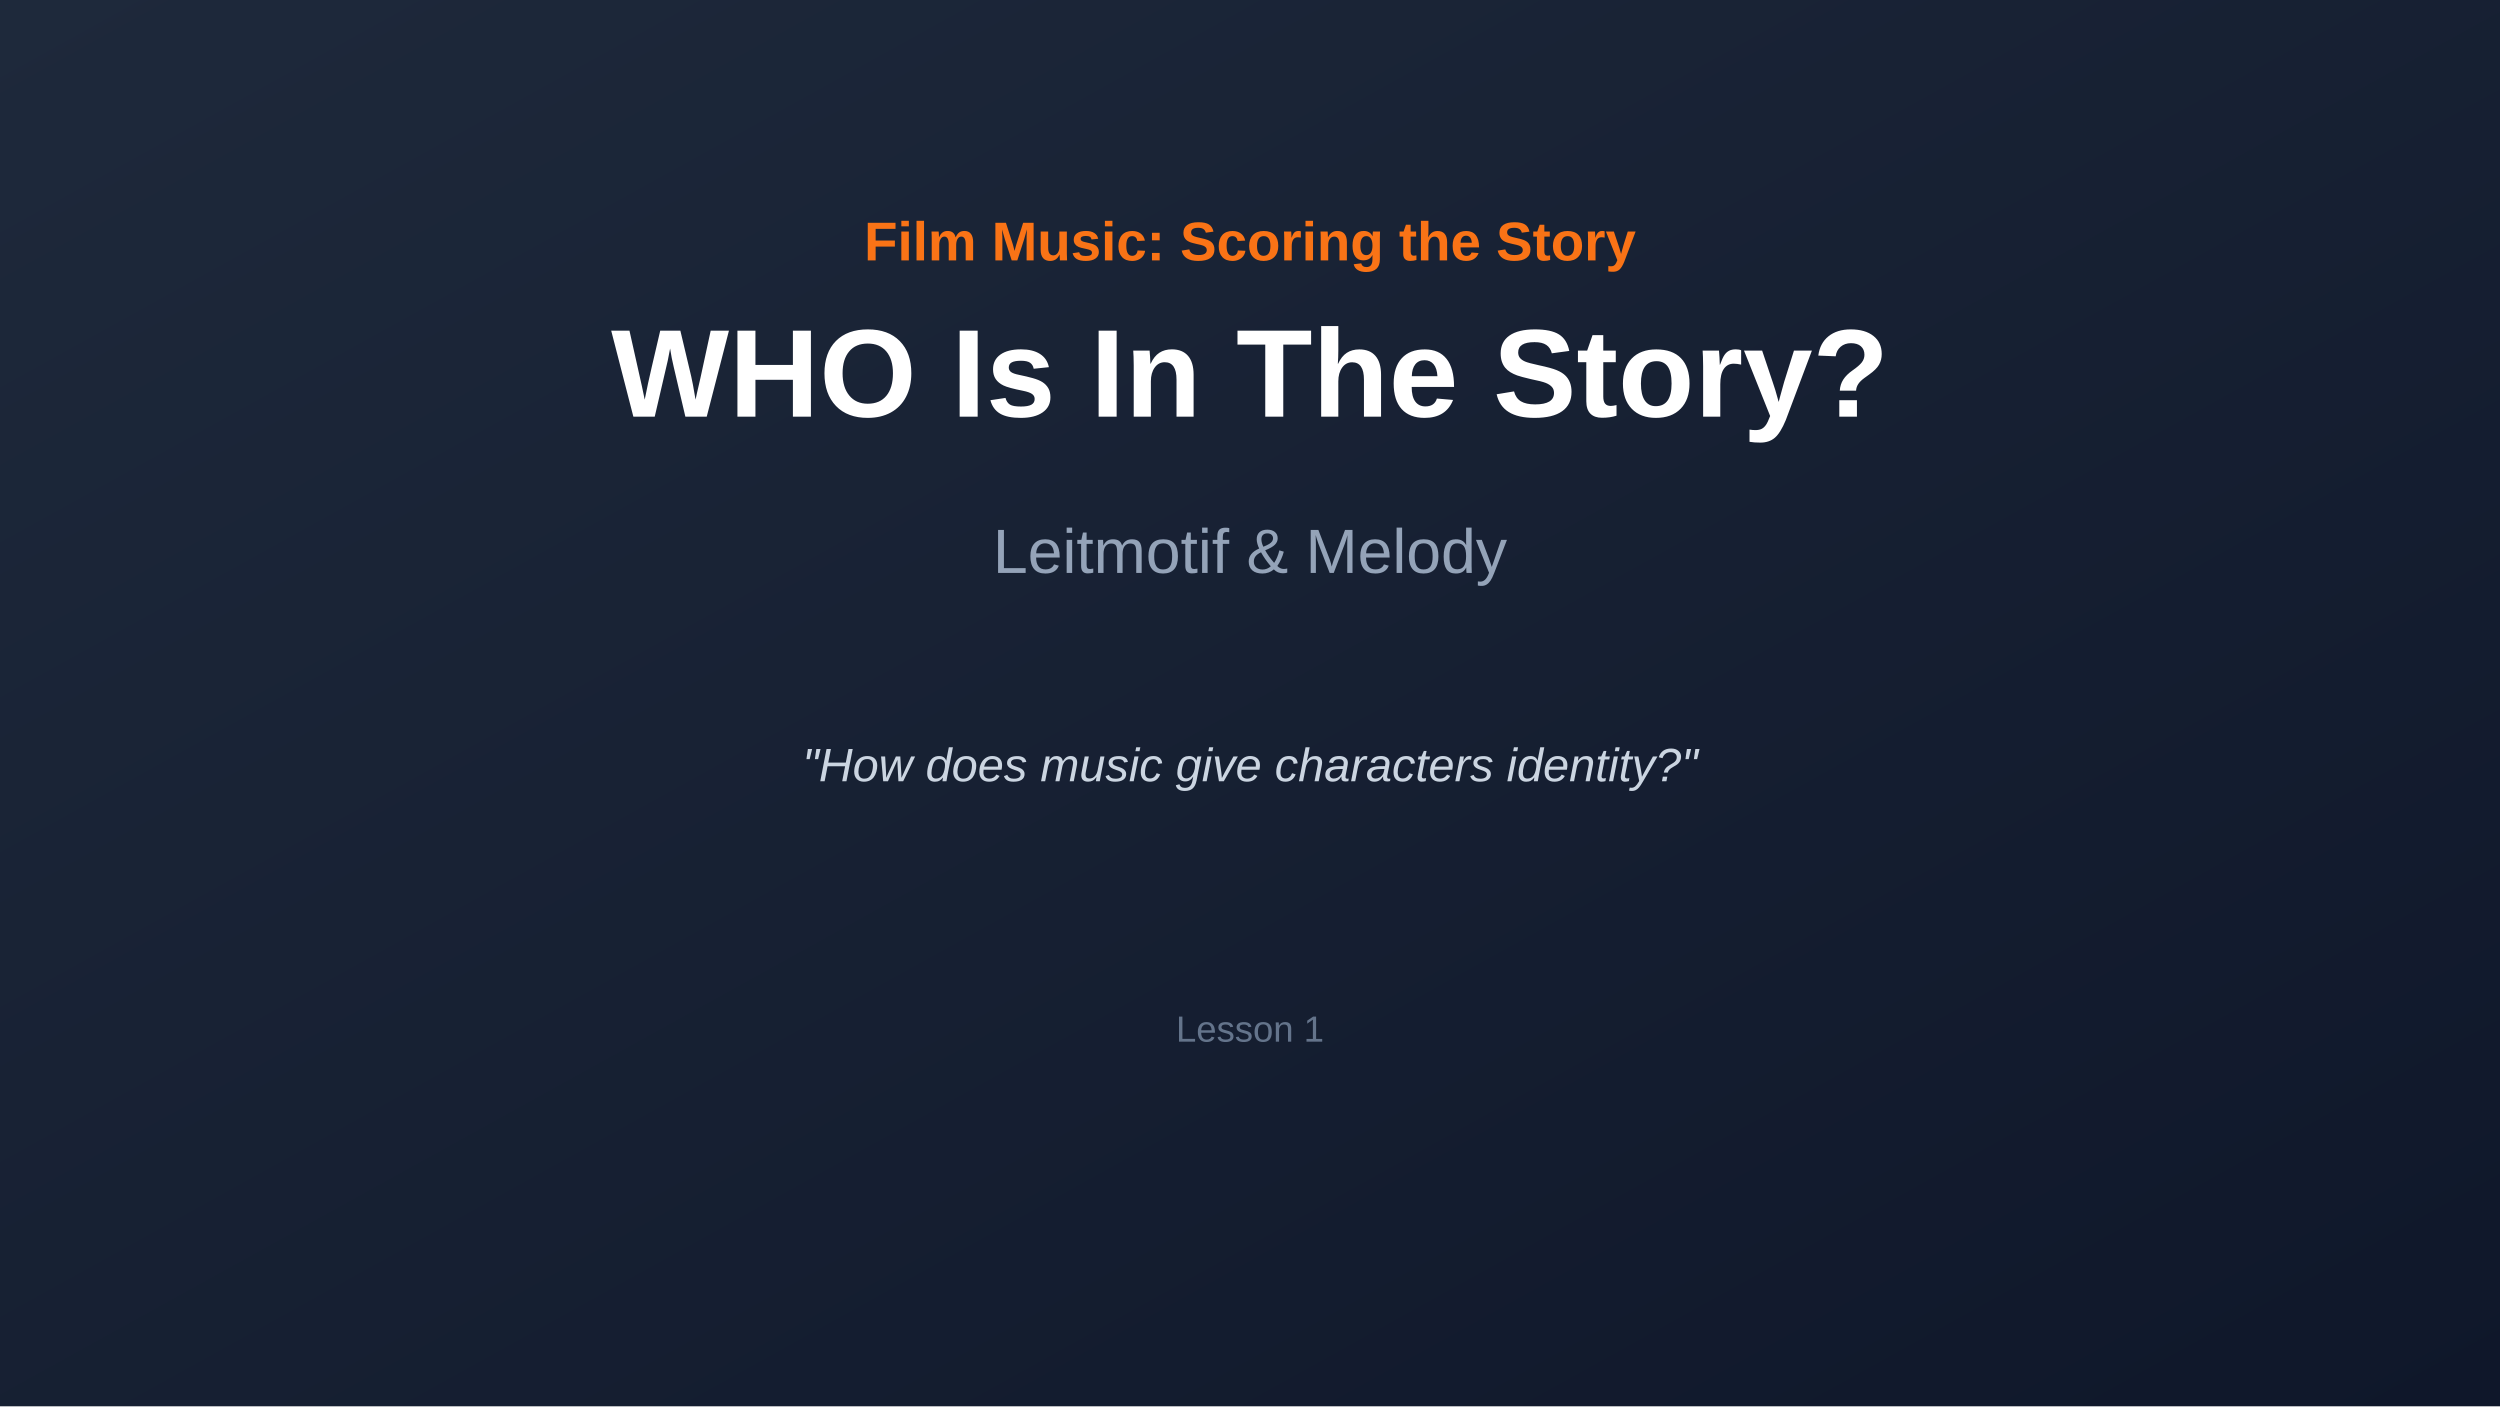
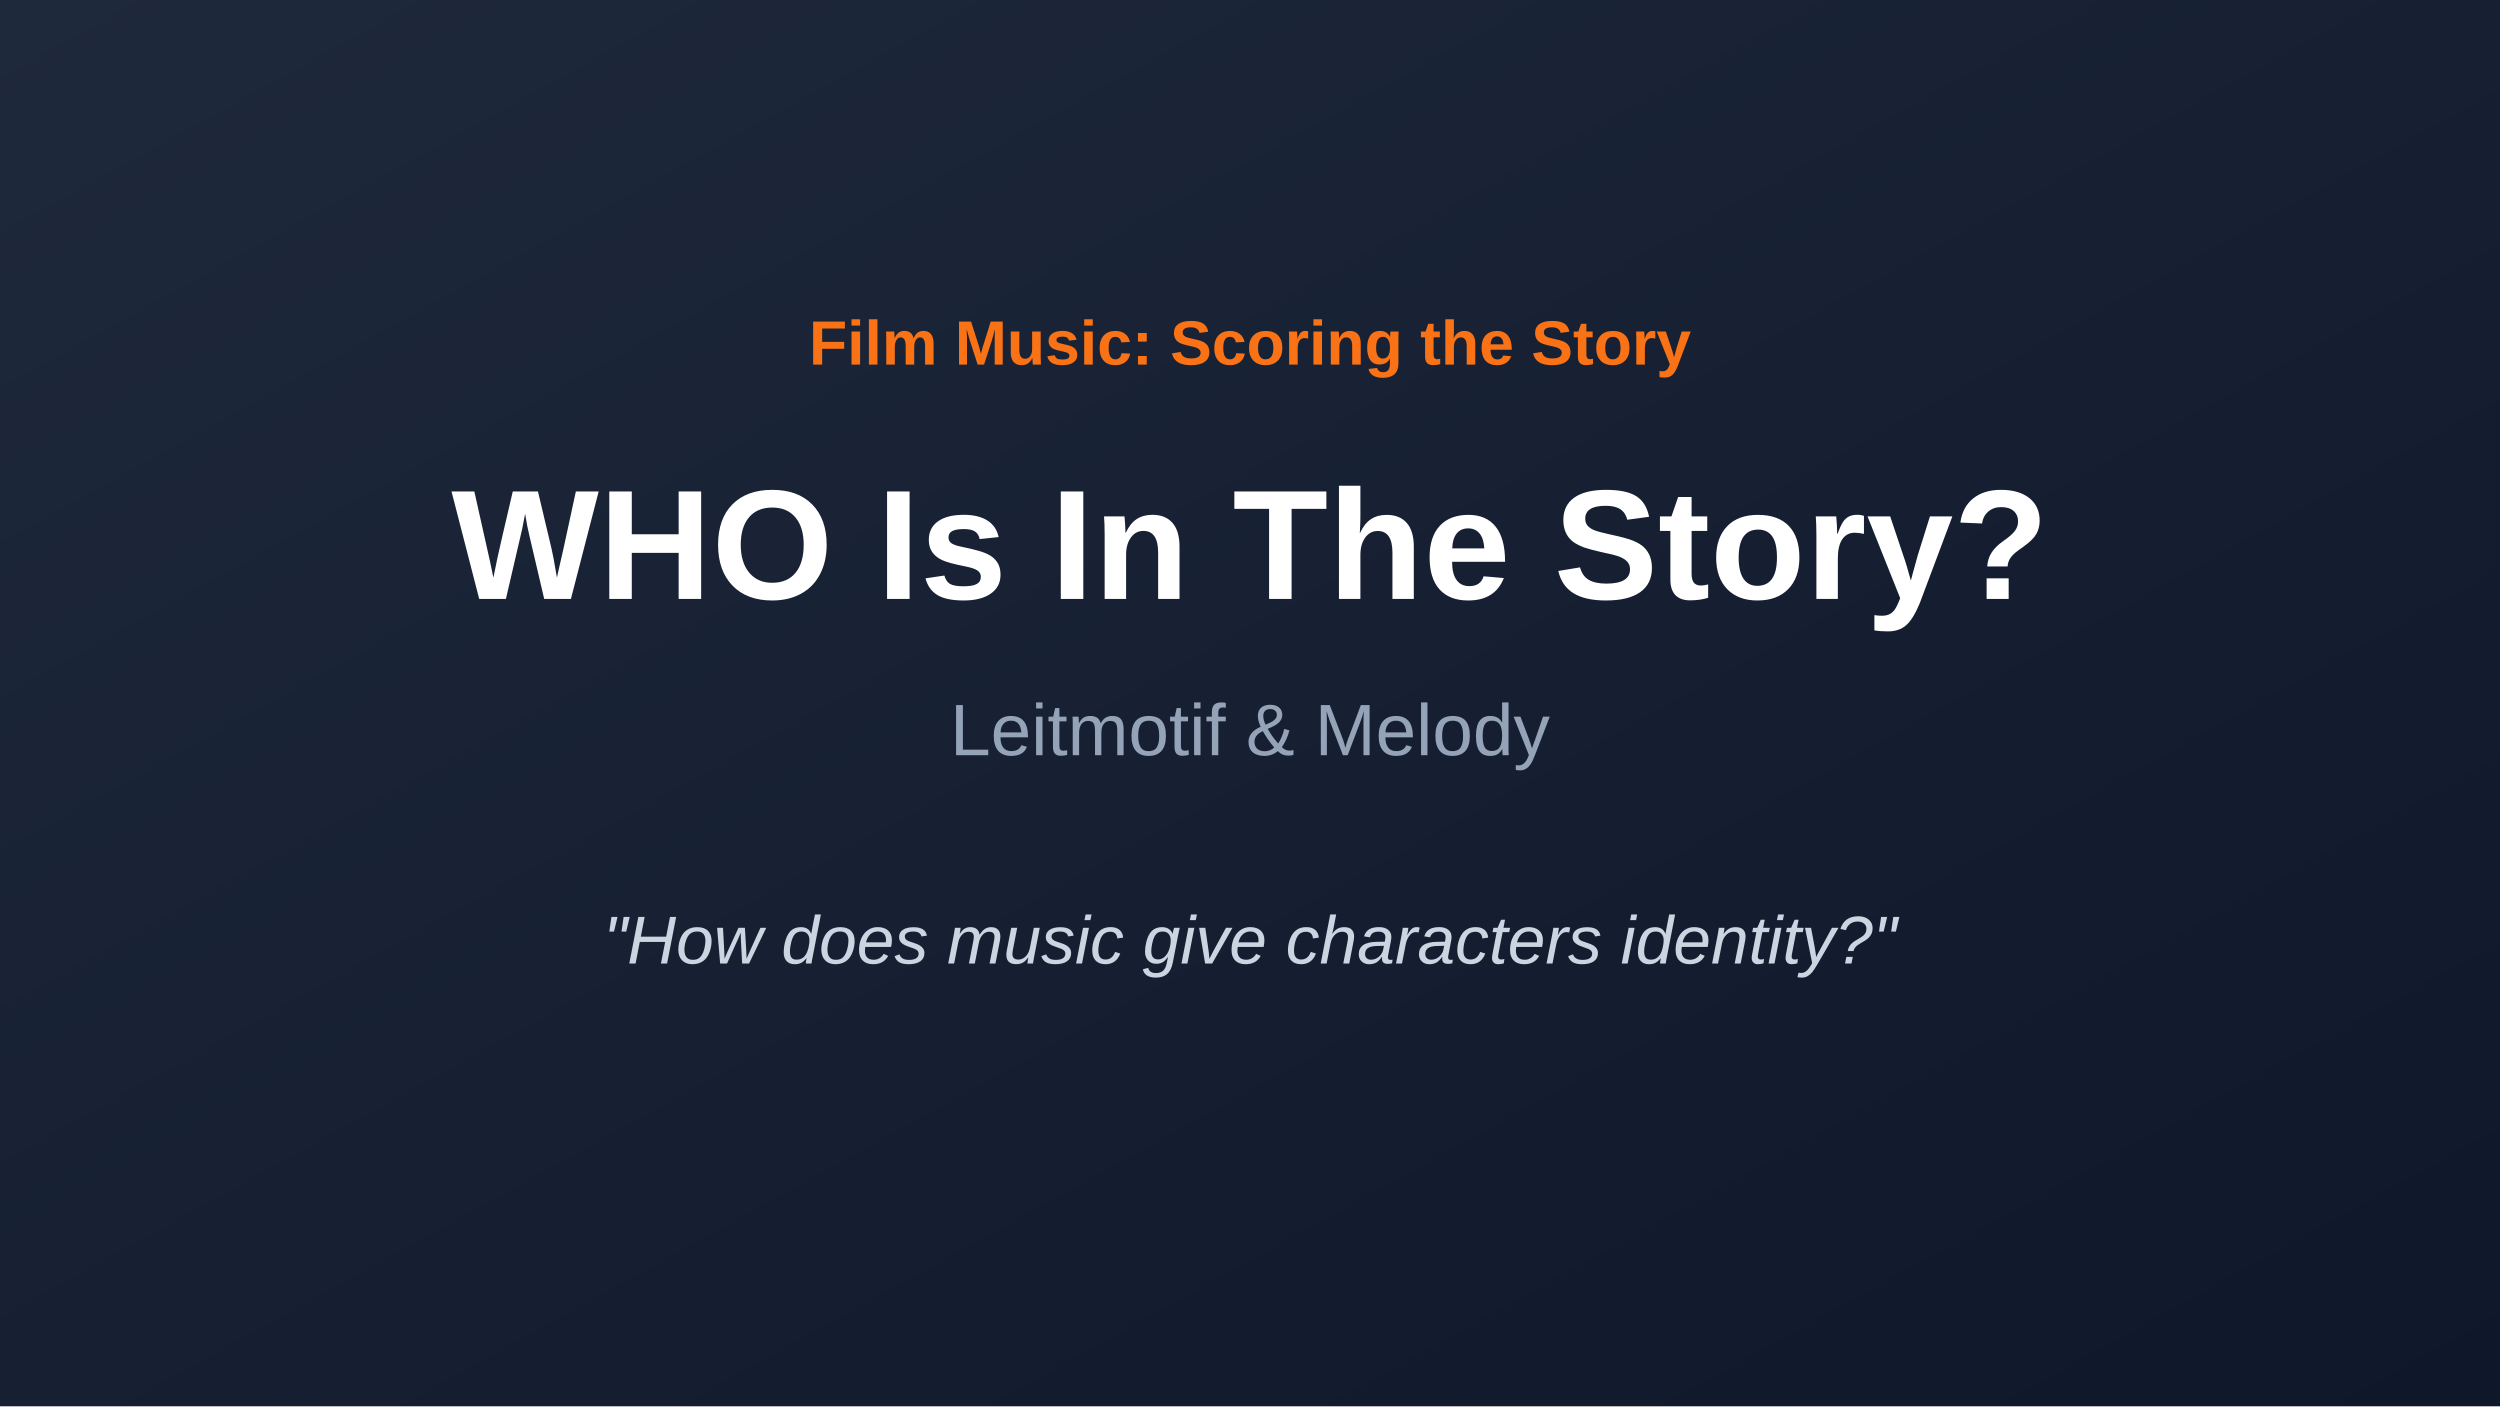
<svg xmlns="http://www.w3.org/2000/svg" viewBox="0 0 1920 1080">
  <defs>
    <linearGradient id="bg1" x1="0%" y1="0%" x2="100%" y2="100%">
      <stop offset="0%" style="stop-color:#1e293b" />
      <stop offset="100%" style="stop-color:#0f172a" />
    </linearGradient>
  </defs>
  <rect width="1920" height="1080" fill="url(#bg1)" />
-   <text x="960" y="200" text-anchor="middle" fill="#f97316" font-family="Arial, sans-serif" font-size="42" font-weight="bold">Film Music: Scoring the Story</text>
-   <text x="960" y="320" text-anchor="middle" fill="#ffffff" font-family="Arial, sans-serif" font-size="96" font-weight="bold">WHO Is In The Story?</text>
-   <text x="960" y="440" text-anchor="middle" fill="#94a3b8" font-family="Arial, sans-serif" font-size="48">Leitmotif &amp; Melody</text>
-   <text x="960" y="600" text-anchor="middle" fill="#cbd5e1" font-family="Arial, sans-serif" font-size="36" font-style="italic">"How does music give characters identity?"</text>
-   <text x="960" y="800" text-anchor="middle" fill="#64748b" font-family="Arial, sans-serif" font-size="28">Lesson 1</text>
+   <text x="960" y="280" text-anchor="middle" fill="#f97316" font-family="Arial, sans-serif" font-size="48" font-weight="bold">Film Music: Scoring the Story</text>
+   <text x="960" y="460" text-anchor="middle" fill="#ffffff" font-family="Arial, sans-serif" font-size="120" font-weight="bold">WHO Is In The Story?</text>
+   <text x="960" y="580" text-anchor="middle" fill="#94a3b8" font-family="Arial, sans-serif" font-size="56">Leitmotif &amp; Melody</text>
+   <text x="960" y="740" text-anchor="middle" fill="#cbd5e1" font-family="Arial, sans-serif" font-size="52" font-style="italic">"How does music give characters identity?"</text>
</svg>
